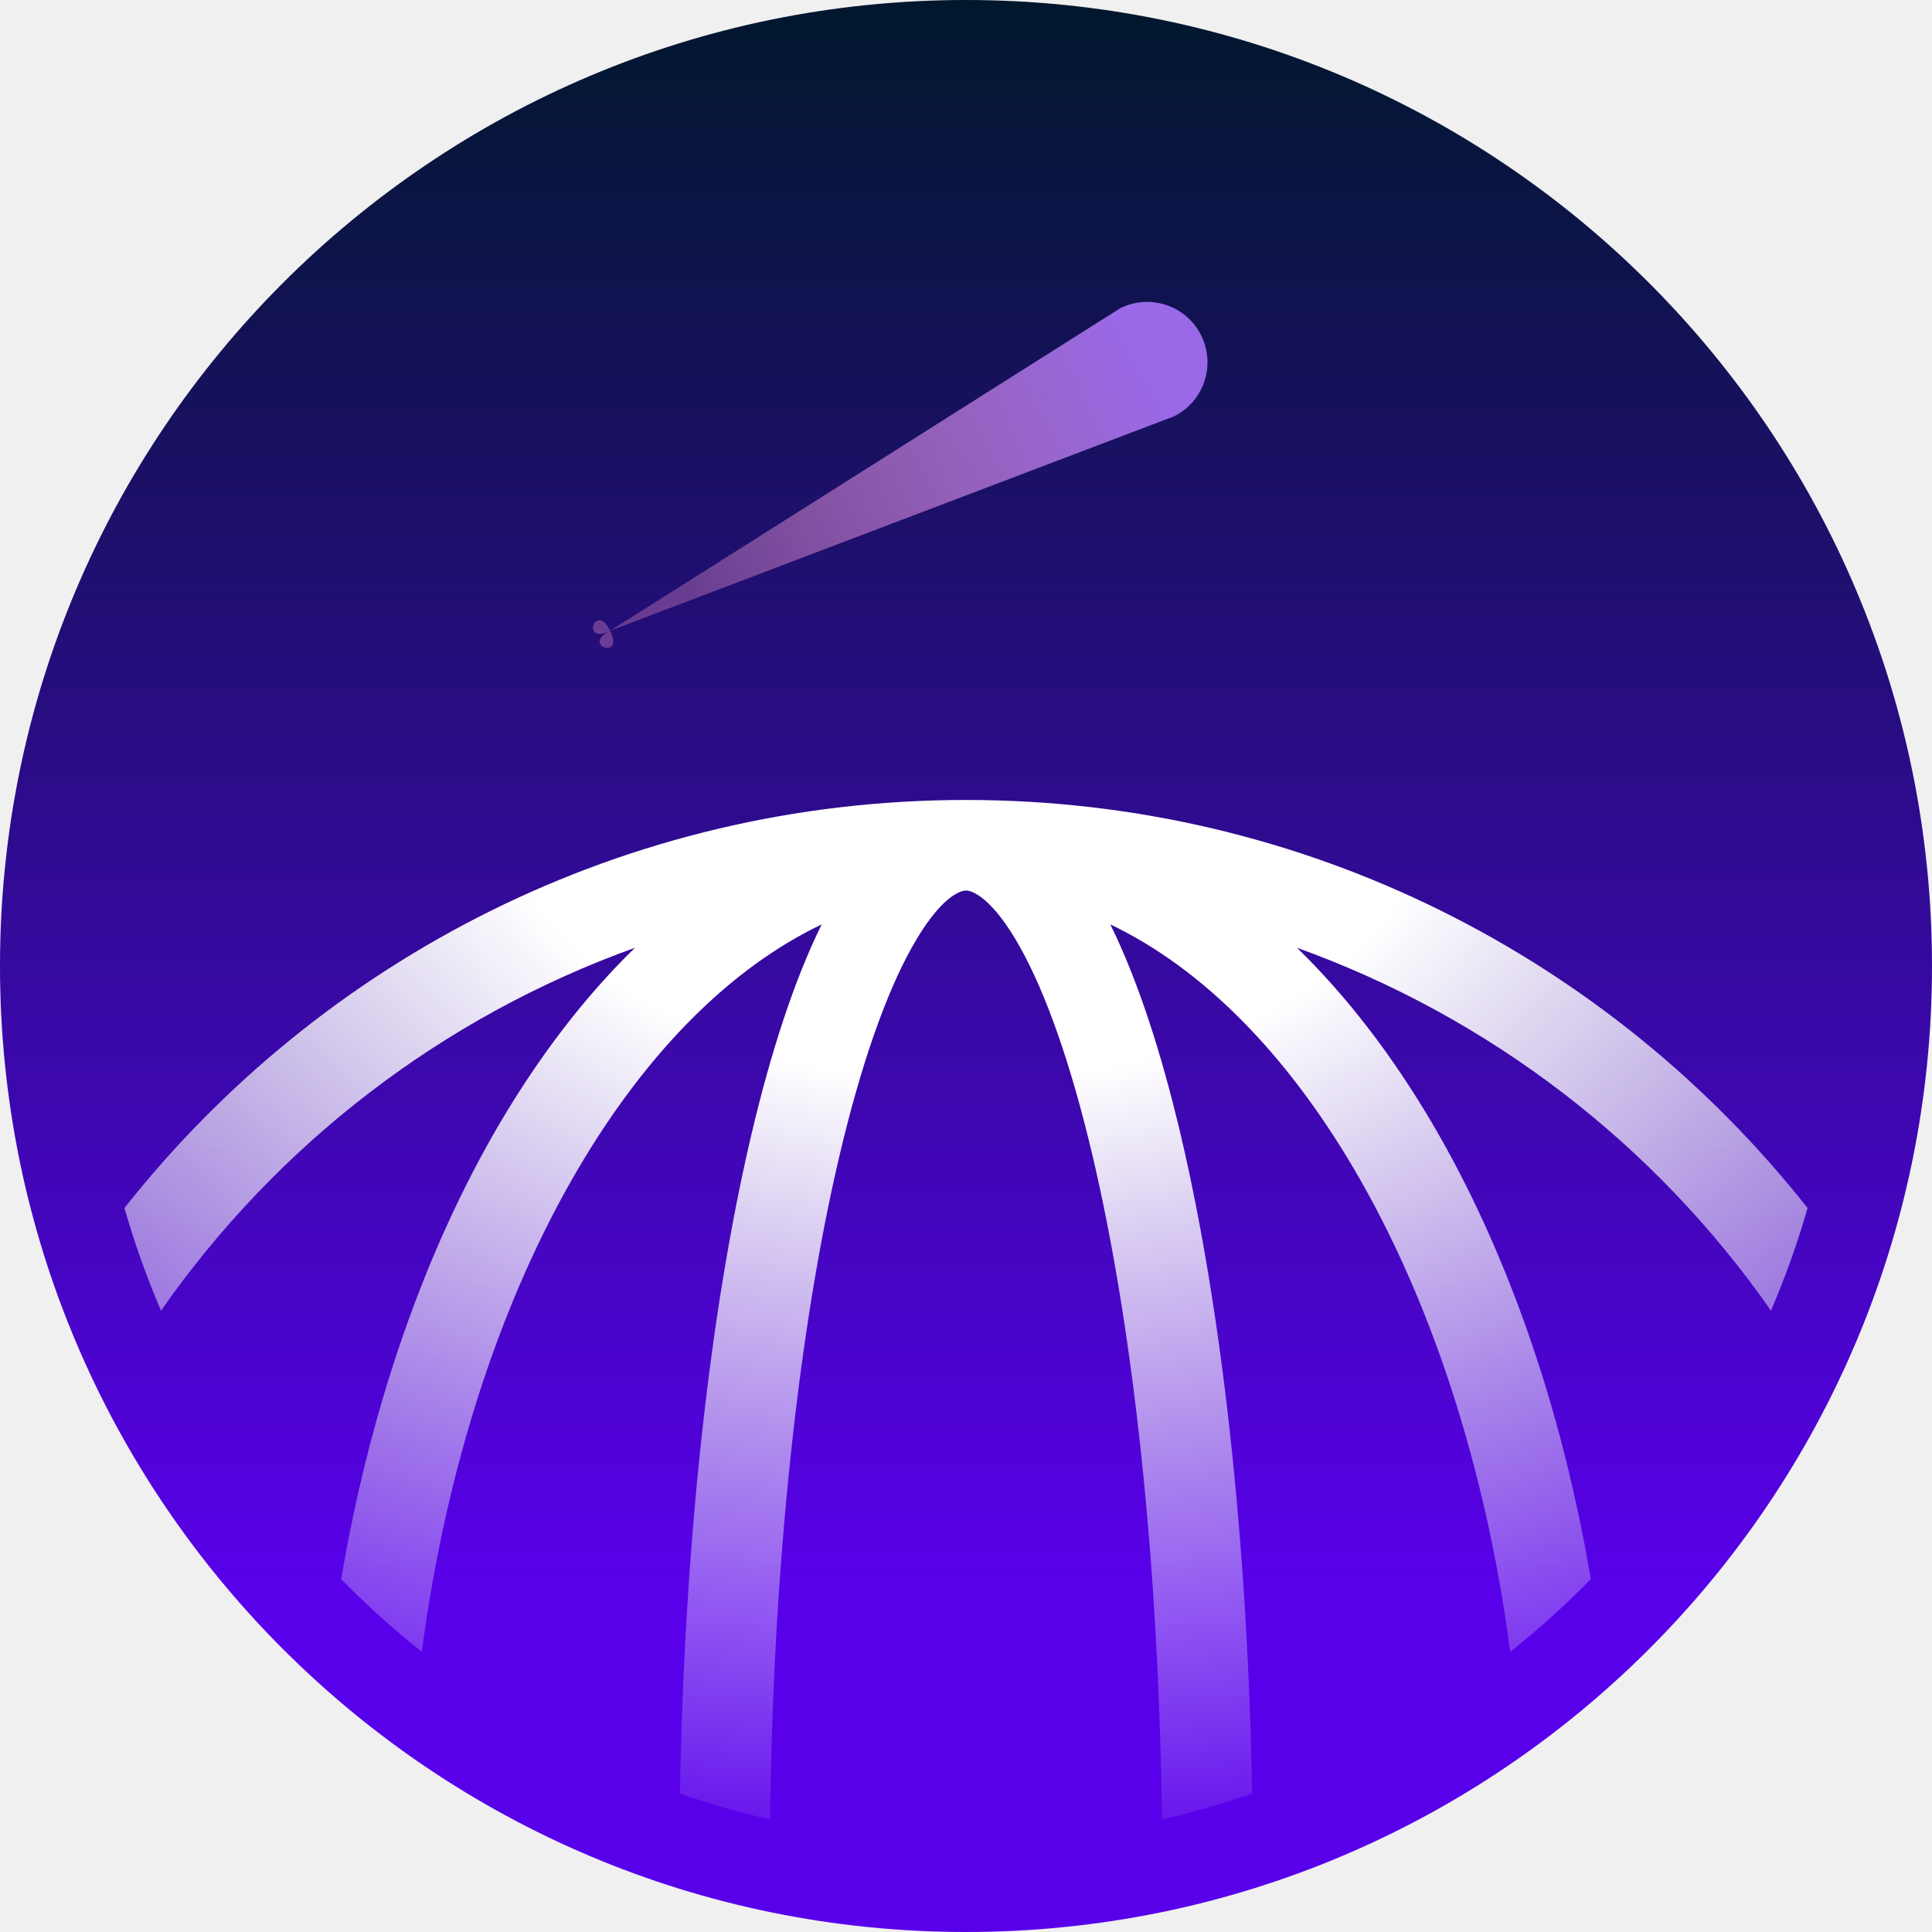
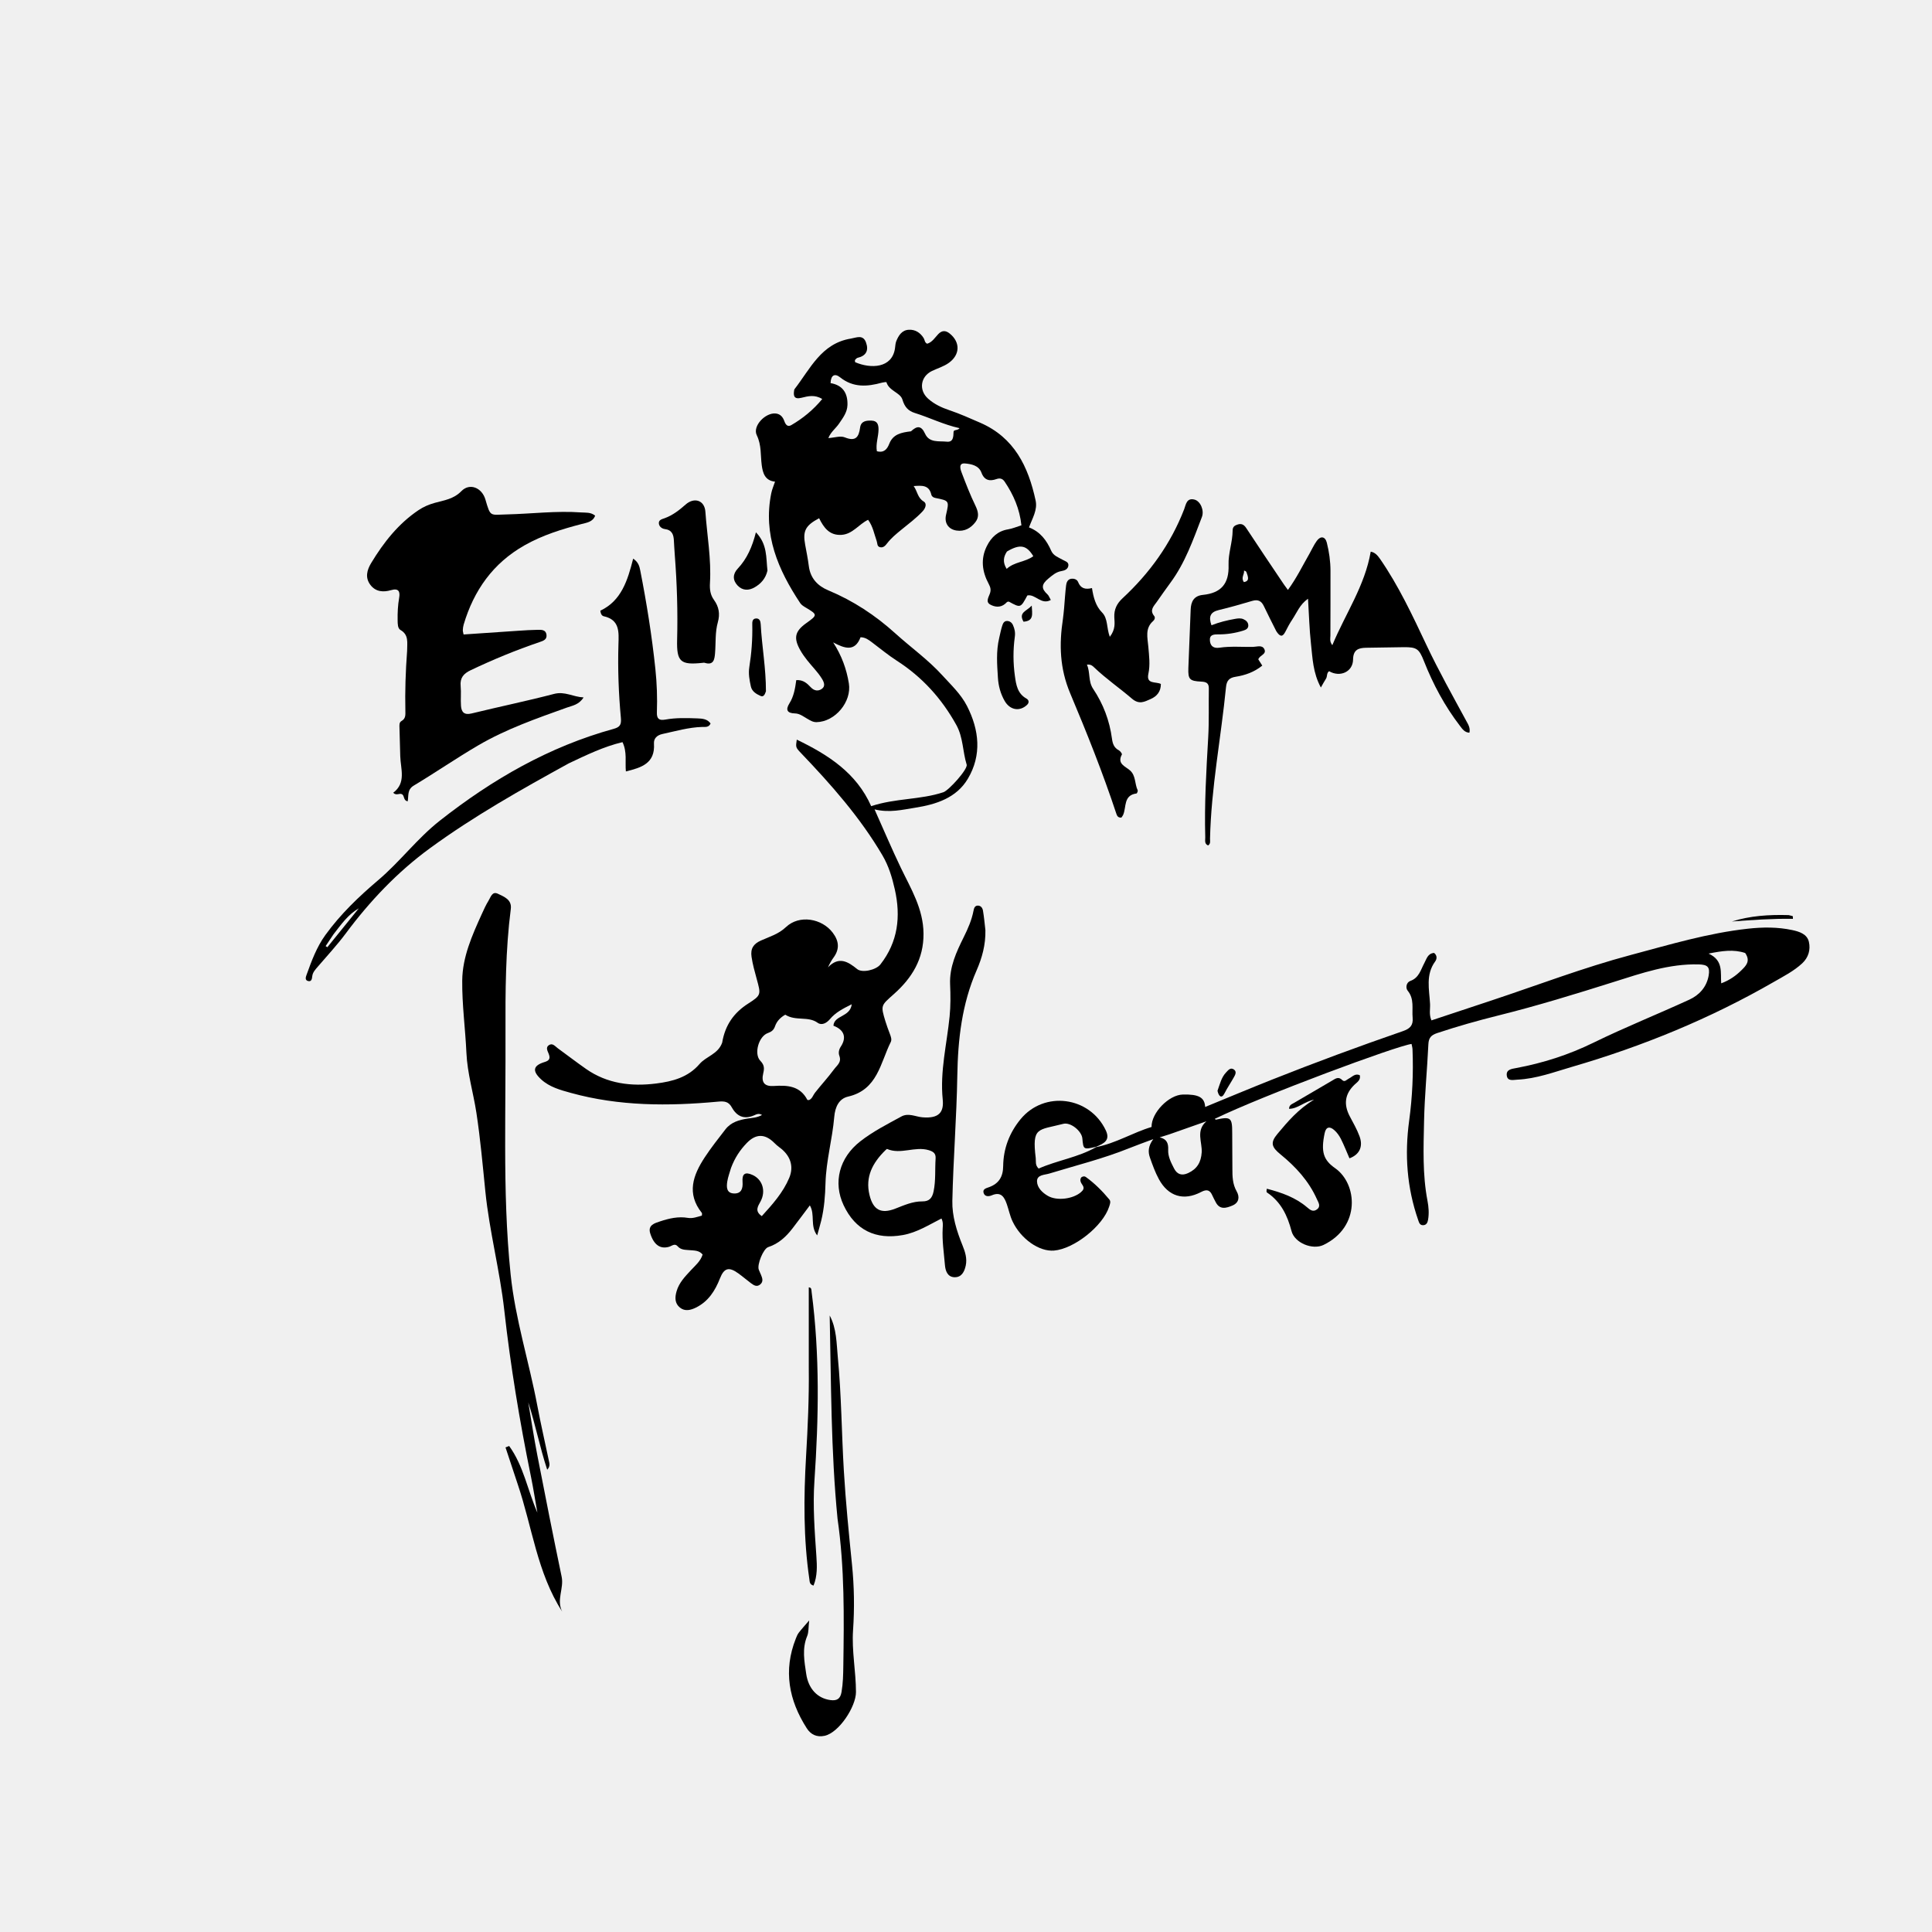
- <svg xmlns="http://www.w3.org/2000/svg" width="32" height="32" fill="none">
-   <g clip-path="url(#a)">
-     <rect width="32" height="32" rx="16" fill="url(#b)" />
-     <path fill-rule="evenodd" clip-rule="evenodd" d="M12.755 30.136c.051-4.308.484-8.167 1.147-10.985.355-1.509.766-2.677 1.196-3.45.466-.838.801-.951.902-.951.1 0 .436.113.902.95.43.774.841 1.942 1.196 3.451.663 2.818 1.096 6.677 1.147 10.985.508-.117 1.007-.26 1.494-.428-.074-4.224-.508-8.042-1.18-10.9-.327-1.389-.718-2.584-1.169-3.497 1.498.715 2.887 2.097 4.035 4.048 1.257 2.138 2.179 4.894 2.589 8 .47-.374.916-.775 1.335-1.203-.488-2.878-1.402-5.467-2.631-7.557-.652-1.107-1.402-2.09-2.236-2.901a16.296 16.296 0 0 1 7.851 6.01c.236-.55.439-1.117.606-1.699C26.688 15.892 21.653 13.25 16 13.25c-5.653 0-10.688 2.642-13.939 6.759.167.582.37 1.15.606 1.7a16.295 16.295 0 0 1 7.85-6.011c-.833.811-1.583 1.794-2.235 2.9-1.23 2.091-2.143 4.68-2.631 7.558.42.428.866.83 1.335 1.203.41-3.106 1.332-5.862 2.59-8 1.147-1.95 2.536-3.333 4.034-4.048-.451.913-.842 2.108-1.168 3.496-.673 2.86-1.107 6.677-1.18 10.901.486.168.984.311 1.493.428Zm-.002 1.534a15.857 15.857 0 0 1-1.502-.387c.017 4.623.465 8.825 1.19 11.91.327 1.388.718 2.583 1.169 3.496-1.498-.715-2.887-2.097-4.035-4.048C7.845 39.698 6.75 35.584 6.75 31c0-.643.022-1.276.063-1.899a16.074 16.074 0 0 1-1.41-1.113c-.1.98-.153 1.986-.153 3.012 0 4.804 1.144 9.19 3.032 12.401.652 1.107 1.402 2.09 2.236 2.901C4.24 44.052-.25 38.051-.25 31c0-2.814.715-5.46 1.974-7.768a15.914 15.914 0 0 1-.741-1.699A17.667 17.667 0 0 0-1.75 31c0 9.803 7.947 17.75 17.75 17.75S33.75 40.803 33.75 31c0-3.48-1.002-6.727-2.733-9.467-.214.583-.462 1.15-.74 1.699A16.178 16.178 0 0 1 32.25 31c0 7.05-4.49 13.053-10.768 15.302.834-.811 1.584-1.794 2.236-2.9C25.605 40.19 26.75 35.803 26.75 31c0-1.026-.052-2.032-.152-3.012-.45.396-.92.768-1.411 1.113.041.623.063 1.256.063 1.899 0 4.584-1.095 8.698-2.825 11.64-1.148 1.952-2.537 3.334-4.035 4.049.451-.913.842-2.108 1.168-3.496.726-3.085 1.174-7.287 1.192-11.91-.492.153-.993.282-1.503.387-.04 4.386-.476 8.319-1.149 11.179-.355 1.509-.766 2.677-1.196 3.45-.466.838-.801.951-.902.951-.1 0-.436-.113-.902-.95-.43-.774-.841-1.942-1.196-3.451-.673-2.86-1.108-6.793-1.149-11.179Z" fill="url(#c)" />
-     <path fill-rule="evenodd" clip-rule="evenodd" d="M19.894 5.553a1 1 0 0 1-.447 1.342l-9.341 3.552c-.494.247.246.494 0 0-.247-.494-.494.247 0 0l8.447-5.341a1 1 0 0 1 1.341.447Z" fill="url(#d)" />
-   </g>
-   <defs>
-     <linearGradient id="b" x1="16" y1="0" x2="16" y2="33" gradientUnits="userSpaceOnUse">
-       <stop stop-color="#00172C" />
-       <stop offset=".803" stop-color="#5900EB" />
-     </linearGradient>
-     <linearGradient id="d" x1="19" y1="6" x2="11.5" y2="10" gradientUnits="userSpaceOnUse">
-       <stop stop-color="#9969E8" />
-       <stop offset="1" stop-color="#FFA0D2" stop-opacity=".32" />
-     </linearGradient>
-     <radialGradient id="c" cx="0" cy="0" r="1" gradientUnits="userSpaceOnUse" gradientTransform="matrix(0 35.75 -57.5 0 16 13)">
-       <stop offset=".14" stop-color="#fff" />
-       <stop offset=".514" stop-color="#fff" stop-opacity="0" />
-     </radialGradient>
-     <clipPath id="a">
-       <rect width="32" height="32" rx="16" fill="#fff" />
-     </clipPath>
-   </defs>
+ <svg xmlns="http://www.w3.org/2000/svg" version="1.1" id="Layer_1" x="0px" y="0px" width="100%" viewBox="0 0 1024 1024" enable-background="new 0 0 1024 1024" xml:space="preserve">
+   <path fill="#000000" opacity="1" stroke="none" d=" M382.766,552.625   C384.323,543.353 388.909,536.788 396.619,531.875   C403.607,527.423 403.293,527.03 401.051,518.784   C400.005,514.938 398.918,511.113 398.334,507.127   C397.689,502.718 399.399,500.262 403.275,498.517   C407.853,496.455 412.533,495.19 416.607,491.348   C423.713,484.645 435.675,486.828 441.346,494.322   C444.713,498.772 445.114,503.014 441.771,507.566   C440.694,509.033 439.795,510.631 438.844,512.701   C444.627,506.7 449.468,509.69 454.332,513.648   C456.969,515.793 464.319,514.128 466.635,511.164   C475.98,499.21 477.502,485.767 474.276,471.414   C472.853,465.083 471.051,459.026 467.656,453.257   C455.805,433.114 440.496,415.825 424.465,399.061   C421.629,396.096 421.739,395.991 422.302,392.019   C439.054,400.084 453.964,409.711 461.745,427.285   C474.643,422.997 487.813,423.976 500.041,419.887   C502.819,418.958 513.104,407.67 512.351,405.248   C510.205,398.341 510.548,390.889 506.89,384.277   C499.145,370.28 488.823,358.865 475.35,350.203   C470.742,347.24 466.499,343.708 462.108,340.411   C460.378,339.112 458.677,337.794 456.11,337.754   C453.071,345.715 447.557,343.642 441.595,340.478   C446.139,347.522 448.684,354.618 449.914,362.212   C451.497,371.974 442.643,382.566 432.775,382.756   C430.802,382.794 429.293,381.761 427.712,380.854   C425.699,379.698 423.828,378.188 421.361,378.129   C417.251,378.031 416.217,376.268 418.426,372.765   C420.766,369.056 421.45,364.789 422.04,360.482   C425.799,360.236 427.839,362.278 429.731,364.273   C431.561,366.204 433.643,366.456 435.549,365.145   C437.661,363.693 436.716,361.501 435.656,359.776   C434.532,357.947 433.18,356.234 431.767,354.61   C429.028,351.463 426.268,348.332 424.203,344.691   C420.479,338.127 421.295,334.581 427.389,330.237   C433.359,325.98 433.34,325.771 427.206,322.113   C426.08,321.441 424.819,320.694 424.125,319.648   C412.411,301.986 404.336,283.327 408.787,261.414   C409.211,259.328 410.103,257.337 410.784,255.284   C405.386,254.769 404.274,250.576 403.738,246.557   C403.029,241.233 403.684,235.976 401.095,230.645   C398.745,225.804 405.707,218.59 411.157,219.163   C413.622,219.422 414.941,221.036 415.725,223.228   C416.347,224.969 417.389,226.491 419.381,225.331   C425.55,221.738 431.015,217.285 435.811,211.485   C431.814,209.03 428.252,209.968 424.765,210.836   C420.912,211.795 420.387,209.856 420.936,206.785   C420.966,206.622 420.981,206.43 421.075,206.308   C429.42,195.562 435.269,182.028 450.952,179.464   C453.927,178.977 457.429,177.131 459.012,181.545   C460.537,185.796 459.053,188.626 454.486,189.672   C453.939,189.798 453.523,190.495 453.124,190.858   C453.193,191.382 453.14,191.927 453.292,191.992   C461.592,195.543 472.767,195.191 474.352,184.706   C474.551,183.392 474.563,181.99 475.054,180.79   C476.29,177.77 478.035,174.968 481.697,174.779   C485.101,174.604 487.73,176.284 489.567,179.203   C490.168,180.159 490.034,181.553 491.425,182.186   C494.077,181.398 495.474,179.001 497.263,177.122   C499.282,175 501.252,175.064 503.404,176.814   C509.085,181.432 508.833,188.061 502.928,192.307   C500.166,194.292 496.941,195.193 493.949,196.632   C487.888,199.549 486.81,206.749 491.9,211.295   C495.168,214.214 499.105,216.06 503.251,217.445   C508.785,219.295 514.082,221.698 519.435,224.015   C537.638,231.892 545.023,247.312 548.9,265.278   C549.982,270.294 547.201,274.612 545.389,279.536   C551.398,281.861 554.778,286.438 557.177,291.946   C558.334,294.601 561.066,295.442 563.355,296.764   C564.604,297.486 566.46,297.847 566.264,299.739   C566.06,301.709 564.292,302.397 562.646,302.668   C559.742,303.147 557.88,304.839 555.642,306.675   C551.82,309.812 551.895,312.033 555.213,315.069   C555.896,315.695 556.212,316.721 556.951,318.001   C551.868,320.836 548.759,314.708 544.511,315.602   C540.951,322.267 540.951,322.267 534.805,318.916   C533.797,318.691 533.382,319.49 532.76,320.021   C530.246,322.169 527.265,321.778 524.833,320.424   C522.302,319.015 523.959,316.553 524.656,314.608   C525.324,312.74 525.027,311.324 524.05,309.512   C520.569,303.052 519.619,296.293 523.06,289.421   C525.425,284.699 528.892,281.443 534.358,280.552   C536.616,280.184 538.778,279.231 541.371,278.424   C540.457,269.732 537.18,262.238 532.483,255.283   C531.472,253.786 530.131,253.215 528.167,253.911   C524.604,255.173 521.729,254.674 520.19,250.517   C518.754,246.64 514.778,245.952 511.508,245.647   C507.984,245.317 508.962,248.557 509.662,250.405   C511.902,256.319 514.199,262.237 516.953,267.922   C518.484,271.079 519.161,273.925 516.974,276.753   C514.501,279.953 511.193,281.833 506.975,281.199   C502.629,280.546 500.432,277.148 501.418,272.887   C503.15,265.402 503.152,265.394 495.761,263.928   C494.679,263.714 493.855,263.162 493.606,262.113   C492.374,256.928 488.545,257.332 484.261,257.623   C486.303,260.466 486.322,263.883 489.579,265.806   C491.344,266.848 490.654,269.232 489.022,270.987   C485.593,274.675 481.568,277.639 477.704,280.8   C474.99,283.02 472.289,285.232 470.146,288.042   C469.213,289.265 468.126,290.439 466.416,290.02   C464.763,289.615 465.096,287.958 464.663,286.753   C463.331,283.045 462.708,279.033 460.107,275.503   C455.139,277.894 451.91,283.147 445.956,283.489   C439.53,283.858 436.575,279.549 434.148,274.672   C426.874,278.529 425.406,281.428 426.75,288.702   C427.446,292.465 428.207,296.225 428.687,300.018   C429.507,306.489 433.346,310.536 439.039,312.91   C452.234,318.413 463.892,326.083 474.53,335.7   C482.781,343.158 491.888,349.625 499.45,357.934   C504.172,363.121 509.357,367.96 512.551,374.229   C519.019,386.922 520.447,400.209 512.967,412.78   C506.943,422.904 496.235,426.344 485.137,428.092   C478.289,429.171 471.468,430.913 463.531,428.989   C468.426,439.923 472.683,449.987 477.404,459.829   C482.784,471.042 489.375,481.6 489.482,494.822   C489.592,508.402 483.297,518.398 473.792,526.867   C466.928,532.983 466.682,532.737 469.294,541.326   C469.971,543.552 470.796,545.735 471.617,547.914   C472.157,549.349 472.789,550.956 472.125,552.286   C466.563,563.431 465.121,577.633 449.488,581.223   C444.685,582.326 442.614,586.706 442.169,591.981   C441.175,603.738 437.856,615.199 437.535,627.079   C437.355,633.728 436.857,640.383 435.284,646.889   C434.707,649.277 433.992,651.631 433.122,654.793   C429.205,649.696 432.145,643.805 429.233,638.877   C425.984,643.196 423.052,647.175 420.032,651.086   C416.621,655.504 412.668,659.207 407.17,660.988   C404.576,661.828 401.172,670.269 402.166,672.942   C402.514,673.877 402.975,674.769 403.35,675.695   C404.055,677.438 404.722,679.237 402.973,680.746   C401.157,682.314 399.524,681.233 398.03,680.118   C395.761,678.426 393.618,676.56 391.322,674.908   C386.334,671.318 383.784,672 381.587,677.596   C379.017,684.142 375.42,689.796 368.887,693.032   C366.088,694.417 363.059,695.202 360.398,693.062   C357.574,690.79 357.659,687.646 358.612,684.364   C359.925,679.842 363.071,676.631 366.117,673.329   C368.461,670.789 371.239,668.579 372.41,664.951   C370.609,662.659 367.969,662.834 365.592,662.611   C363.263,662.392 360.943,662.584 359.174,660.559   C357.645,658.807 356.133,660.374 354.639,660.814   C350.027,662.17 346.571,659.908 344.627,653.695   C343.25,649.293 347.052,648.285 349.901,647.344   C354.631,645.781 359.503,644.632 364.604,645.501   C367.139,645.934 369.504,644.971 372.002,644.31   C372.002,643.759 372.201,643.133 371.974,642.848   C363.77,632.586 367.339,622.857 373.506,613.447   C376.878,608.303 380.725,603.461 384.49,598.586   C387.445,594.76 391.793,593.535 396.324,592.854   C398.756,592.488 401.249,592.42 403.888,590.966   C402.134,589.854 400.764,590.692 399.596,591.19   C394.299,593.448 390.482,591.643 387.872,586.924   C386.124,583.762 383.908,583.579 380.452,583.9   C354.293,586.329 328.201,586.337 302.616,579.272   C297.071,577.74 291.294,576.199 286.859,572.133   C281.955,567.637 282.504,564.761 288.66,562.894   C291.295,562.096 291.739,560.926 290.82,558.538   C290.259,557.081 289.079,555.206 290.883,553.974   C292.874,552.614 294.217,554.565 295.635,555.598   C300.614,559.228 305.509,562.977 310.553,566.514   C321.833,574.424 334.591,575.945 347.797,574.279   C356.381,573.197 364.654,571.078 370.791,563.926   C374.279,559.862 380.609,558.732 382.766,552.625  M416.21,537.806   C413.677,539.251 411.712,541.202 410.753,544.02   C410.119,545.886 408.94,546.856 406.978,547.542   C402.115,549.242 399.458,558.6 402.994,562.253   C405.121,564.451 405.173,566.199 404.533,568.867   C403.381,573.67 405.179,575.915 410.06,575.596   C417.317,575.123 424.019,575.461 427.914,582.952   C427.992,583.102 428.529,583.013 428.871,583.037   C430.524,582.277 430.921,580.498 431.927,579.214   C435.182,575.06 438.779,571.203 441.929,566.929   C443.734,564.479 446.163,563.109 444.857,559.529   C444.307,558.023 444.62,556.268 445.626,554.751   C448.881,549.837 447.416,545.788 441.735,543.651   C442.107,538.009 450.63,539.17 451.44,532.273   C446.509,534.718 442.744,536.737 439.928,540.117   C438.118,542.289 435.513,543.646 433.364,542.09   C428.321,538.44 421.693,541.35 416.21,537.806  M482.839,228.61   C485.886,225.772 488.231,225.281 490.315,229.888   C492.553,234.833 497.715,233.663 501.802,234.098   C505.262,234.465 505.315,231.524 505.408,228.897   C505.454,227.562 507.601,228.326 508.569,226.939   C500.012,225.038 492.691,221.316 484.906,218.896   C481.452,217.822 479.494,215.809 478.294,211.775   C477.192,208.071 471.158,207.195 469.834,202.568   C469.795,202.43 468.265,202.594 467.483,202.81   C459.683,204.972 452.206,205.543 445.269,199.991   C442.52,197.791 440.36,198.702 440.216,203.056   C446.73,204.162 449.382,208.427 449.171,214.706   C449.041,218.578 446.745,221.519 444.689,224.551   C442.971,227.084 440.293,228.952 439.04,232.202   C442.251,231.991 445.424,230.864 447.756,231.811   C453.538,234.159 455.19,231.676 455.877,226.602   C456.353,223.085 459.261,222.836 461.993,222.941   C464.999,223.057 465.685,225.035 465.635,227.773   C465.565,231.534 464.092,235.209 464.757,239.159   C468.542,240.188 470.234,238.019 471.313,235.252   C473.315,230.117 477.628,229.235 482.839,228.61  M387.459,619.024   C386.776,621.423 385.859,623.784 385.47,626.23   C385.01,629.123 385.007,632.423 389.022,632.566   C392.991,632.707 393.817,629.863 393.565,626.395   C393.25,622.079 394.945,620.98 398.878,622.758   C404.131,625.133 406.027,631.25 403.156,636.691   C401.795,639.27 399.782,641.833 403.767,644.57   C409.492,638.294 415.05,632.046 418.293,624.335   C421.011,617.87 418.684,612.078 412.934,607.977   C411.992,607.305 411.139,606.492 410.313,605.675   C405.388,600.797 400.576,600.879 395.82,605.809   C392.3,609.458 389.52,613.548 387.459,619.024  M533.7,292.319   C531.865,295.118 531.322,297.956 533.556,301.527   C537.64,297.716 543.427,297.971 547.674,294.795   C544.108,288.894 540.625,288.205 533.7,292.319  z" />
+   <path fill="#000000" opacity="1" stroke="none" d=" M580.994,607.98   C591.406,605.995 600.419,600.277 610.35,597.325   C610.202,589.8 619.496,580.323 626.877,580.131   C635.298,579.911 638.471,581.613 638.762,586.718   C650.508,581.904 662.148,577.011 673.881,572.35   C696.918,563.198 720.167,554.605 743.594,546.509   C747.329,545.218 749.09,543.476 748.726,539.406   C748.293,534.552 749.728,529.514 746.102,525.089   C744.885,523.603 745.347,520.698 747.506,519.922   C752.141,518.257 752.998,514.022 754.927,510.441   C756.133,508.202 756.751,505.302 760.097,505.073   C761.867,506.459 761.58,508.348 760.668,509.593   C755.525,516.619 757.544,524.446 757.958,532.063   C758.108,534.823 757.312,537.685 758.7,540.824   C769.293,537.311 779.823,533.82 790.353,530.326   C814.959,522.161 839.26,512.85 864.266,506.185   C884.763,500.722 905.261,494.543 926.516,492.222   C934.314,491.37 942.172,491.295 949.902,492.95   C953.689,493.761 957.819,495.046 958.76,499.244   C959.684,503.365 958.557,507.489 955.173,510.618   C950.723,514.732 945.349,517.451 940.185,520.428   C906.431,539.885 870.649,554.546 833.27,565.428   C823.693,568.216 814.314,571.777 804.211,572.238   C802.025,572.338 798.918,573.262 798.606,569.886   C798.326,566.865 801.155,566.544 803.52,566.104   C817.789,563.45 831.403,559.09 844.541,552.66   C861.222,544.497 878.513,537.589 895.399,529.83   C900.684,527.402 904.547,523.151 905.617,517.095   C906.431,512.484 905.021,511.266 900.321,511.149   C884.687,510.759 870.257,515.736 855.63,520.357   C835.326,526.772 814.938,533.051 794.288,538.188   C783.285,540.926 772.465,543.981 761.733,547.554   C758.549,548.615 757.231,550.039 757.07,553.459   C756.429,567.087 755.063,580.692 754.778,594.323   C754.484,608.379 753.916,622.506 756.6,636.469   C757.228,639.737 757.477,643.089 756.921,646.417   C756.663,647.963 756.055,649.413 754.147,649.377   C752.494,649.346 752.131,647.995 751.675,646.684   C745.698,629.518 744.425,612.037 746.881,594.006   C748.583,581.502 749.176,568.827 748.659,556.16   C748.62,555.202 748.327,554.254 748.154,553.315   C740.349,554.292 669.76,580.452 643.844,593.007   C644.078,593.165 644.33,593.472 644.507,593.434   C652.332,591.725 653.105,592.368 653.093,600.342   C653.084,606.672 653.198,613.002 653.189,619.332   C653.184,623.508 653.263,627.578 655.444,631.411   C657.16,634.427 656.704,637.474 653.257,638.936   C650.021,640.309 646.429,641.451 644.263,636.991   C643.754,635.942 643.138,634.942 642.687,633.87   C641.406,630.822 639.831,630.081 636.547,631.808   C627.37,636.633 619.208,634.109 614.249,625.016   C612.271,621.39 610.86,617.424 609.479,613.511   C608.428,610.536 608.516,607.456 611.266,603.756   C606.174,605.67 602.283,607.045 598.459,608.586   C584.689,614.137 570.292,617.686 556.137,622.011   C553.645,622.773 549.537,622.592 549.638,626.194   C549.731,629.499 552.47,632.167 555.435,633.868   C560.227,636.618 568.717,635.5 572.898,631.899   C574.21,630.769 574.866,629.723 573.742,628.092   C572.89,626.856 572.112,625.532 573.074,624.054   C573.896,623.399 574.843,623.346 575.493,623.815   C580.208,627.211 584.289,631.303 587.98,635.763   C588.892,636.865 588.277,638.3 587.859,639.596   C584.571,649.806 569.316,661.954 558.639,662.83   C550.809,663.473 541.057,656.707 536.62,647.247   C535.291,644.413 534.681,641.248 533.643,638.27   C532.336,634.521 530.621,631.429 525.706,633.529   C524.119,634.206 522.073,634.354 521.379,632.426   C520.571,630.181 522.814,629.742 524.283,629.201   C529.495,627.276 531.643,623.63 531.703,618.076   C531.805,608.789 535.002,600.424 540.882,593.248   C553.464,577.896 577.597,581.122 586.092,599.112   C588.527,604.268 585.374,605.995 580.917,607.843   C574.217,609.345 574.217,609.345 573.666,603.354   C573.315,599.528 567.475,594.632 563.543,595.658   C550.148,599.153 546.908,597.058 548.96,613.823   C549.17,615.544 548.53,617.524 550.507,619.368   C560.326,614.998 571.375,613.503 580.994,607.98  M619.692,601.249   C618.006,601.776 616.32,602.304 614.635,602.832   C618.41,603.648 619.324,605.961 619.161,609.434   C618.992,613.006 620.69,616.204 622.275,619.307   C623.911,622.508 626.429,623.288 629.766,621.745   C634.485,619.564 636.589,616.003 636.923,610.784   C637.268,605.396 633.675,599.245 639.428,594.308   C633.087,596.534 626.746,598.759 619.692,601.249  M924.978,505.109   C918.87,503.073 912.879,503.956 905.584,505.421   C913.598,509.077 911.808,515.523 912.274,521.19   C916.647,519.573 920.06,517.169 922.995,514.256   C925.27,511.998 928.025,509.485 924.978,505.109  z" />
+   <path fill="#000000" opacity="1" stroke="none" d=" M215.783,344.986   C215.775,340.609 216.783,336.509 212.26,333.897   C210.754,333.028 210.789,330.66 210.754,328.795   C210.678,324.791 210.871,320.821 211.562,316.854   C212.127,313.609 211.356,311.598 207.262,312.79   C203.216,313.967 199.176,313.735 196.352,310.056   C193.364,306.162 194.509,302.084 196.761,298.364   C203.36,287.464 211.121,277.569 221.867,270.36   C224.52,268.581 227.337,267.392 230.453,266.525   C235.388,265.153 240.393,264.566 244.565,260.297   C248.978,255.783 255.449,258.492 257.281,264.773   C260.026,274.183 259.621,272.865 268.65,272.65   C281.778,272.337 294.869,270.649 308.033,271.602   C310.481,271.78 313.063,271.383 315.441,273.307   C314.2,276.648 311.064,277.014 308.319,277.726   C297.818,280.451 287.527,283.639 278.003,289.037   C261.288,298.509 251.129,312.933 245.746,331.056   C245.465,332.002 245.352,333.016 245.305,334.005   C245.276,334.629 245.517,335.265 245.71,336.284   C255.396,335.624 264.957,334.958 274.52,334.329   C278.007,334.1 281.5,333.862 284.992,333.815   C286.947,333.789 289.301,333.691 289.651,336.423   C289.983,339.021 287.925,339.659 285.957,340.329   C273.499,344.567 261.36,349.57 249.471,355.226   C245.688,357.026 243.738,359.287 244.155,363.637   C244.487,367.102 244.082,370.633 244.329,374.112   C244.569,377.496 246.088,379.094 249.985,378.141   C264.531,374.585 279.211,371.56 293.696,367.781   C299.355,366.304 303.673,369.355 309.299,369.653   C306.859,373.562 303.374,373.986 300.401,375.052   C284.406,380.787 268.324,386.39 253.598,394.986   C241.96,401.78 230.841,409.458 219.281,416.392   C215.736,418.518 216.646,421.729 216.088,424.712   C213.674,424.307 214.507,421.796 213.093,420.98   C211.74,420.175 210.169,421.928 208.396,420.189   C215.432,414.907 212.322,407.583 212.14,400.746   C212.007,395.751 211.831,390.757 211.735,385.761   C211.71,384.463 211.476,382.897 212.834,382.135   C215.038,380.897 214.899,378.862 214.856,376.895   C214.625,366.398 214.963,355.92 215.783,344.986  z" />
+   <path fill="#000000" opacity="1" stroke="none" d=" M676.439,334.5   C674.103,329.853 671.912,325.549 669.839,321.188   C668.554,318.486 666.7,317.612 663.774,318.471   C657.869,320.204 651.953,321.93 645.967,323.342   C641.402,324.42 640.511,326.945 642.102,331.403   C646.247,329.761 650.412,328.76 654.636,328.012   C656.128,327.748 657.629,327.552 659.058,328.185   C660.507,328.827 661.629,329.884 661.627,331.561   C661.625,333.148 660.367,333.791 659.039,334.208   C654.717,335.567 650.282,336.257 645.757,336.236   C643.216,336.224 640.881,336.322 641.304,339.837   C641.664,342.83 643.689,343.689 646.315,343.297   C652.291,342.403 658.293,342.983 664.28,342.851   C666.302,342.807 669.039,341.677 670.164,344.146   C671.387,346.829 667.665,347.228 666.923,349.467   C667.509,350.391 668.185,351.457 669.027,352.784   C664.772,356.229 659.976,357.899 654.877,358.705   C651.607,359.222 650.156,360.68 649.815,364.154   C647.181,390.953 641.942,417.478 641.34,444.497   C641.313,445.719 641.78,447.177 640.3,448.106   C638.225,447.213 638.855,445.307 638.813,443.805   C638.315,426.143 639.355,408.53 640.375,390.906   C640.874,382.27 640.562,373.589 640.708,364.93   C640.757,362.005 639.273,361.396 636.665,361.267   C630.49,360.962 629.66,360.057 629.857,354.108   C630.198,343.794 630.738,333.487 631.079,323.173   C631.224,318.779 632.839,315.787 637.558,315.306   C647.195,314.325 651.529,309.434 651.163,299.366   C650.945,293.348 653.292,287.294 653.33,281.126   C653.343,279.14 654.484,278.492 655.941,278.019   C657.922,277.375 659.279,277.977 660.511,279.855   C667.082,289.876 673.806,299.796 680.485,309.746   C681.023,310.548 681.62,311.31 682.621,312.681   C687.227,306.406 690.374,299.837 693.986,293.564   C695.314,291.257 696.385,288.768 697.953,286.642   C699.985,283.887 702.403,284.331 703.24,287.631   C704.468,292.474 705.16,297.447 705.184,302.452   C705.238,313.946 705.137,325.441 705.141,336.936   C705.142,338.352 704.577,339.868 706.155,341.969   C713.097,325.282 723.381,310.581 726.507,292.403   C728.583,292.712 730.032,294.181 731.416,296.181   C741.32,310.496 748.633,326.202 756.035,341.85   C762.518,355.555 769.929,368.761 777.142,382.077   C778.149,383.936 779.387,385.761 778.818,388.349   C776.267,388.231 775.06,386.364 773.814,384.744   C765.74,374.245 759.561,362.672 754.71,350.385   C752.161,343.928 750.921,342.943 744.032,343.018   C737.369,343.091 730.706,343.205 724.044,343.325   C719.945,343.399 717.223,344.407 717.152,349.587   C717.062,356.081 710.267,359.15 704.466,355.752   C703.014,356.692 703.603,358.51 702.791,359.74   C701.991,360.951 701.322,362.249 700.088,364.39   C695.861,356.612 695.685,348.799 694.846,341.246   C693.992,333.554 693.803,325.788 693.278,317.339   C688.867,320.426 687.357,324.768 684.928,328.37   C683.536,330.434 682.367,332.662 681.238,334.887   C679.595,338.129 678.134,337.11 676.439,334.5  M660.903,304.003   C660.68,303.429 660.727,302.665 659.354,302.452   C659.636,304.452 657.583,306.176 659.285,308.524   C661.923,308.085 661.818,306.491 660.903,304.003  z" />
+   <path fill="#000000" opacity="1" stroke="none" d=" M274.373,786.592   C272.138,779.863 270.035,773.513 267.933,767.162   C268.577,766.911 269.221,766.659 269.866,766.407   C277.514,776.945 279.671,789.952 284.822,801.751   C283.693,795.37 282.707,788.959 281.41,782.612   C275.449,753.434 270.581,724.048 267.282,694.482   C264.916,673.269 259.386,652.64 257.242,631.436   C255.837,617.539 254.605,603.603 252.502,589.805   C250.885,579.205 247.705,568.877 247.213,558.041   C246.633,545.245 244.857,532.462 244.99,519.689   C245.12,507.22 250.235,495.737 255.35,484.484   C256.452,482.06 257.547,479.606 258.947,477.354   C260.071,475.546 260.85,472.252 263.875,473.699   C267.166,475.274 271.37,476.799 270.734,481.747   C267.924,503.585 267.844,525.544 267.921,547.49   C267.992,567.59 267.727,587.688 267.749,607.78   C267.774,630.38 268.315,653.02 270.653,675.547   C273.099,699.126 280.399,721.728 284.768,744.924   C286.614,754.728 288.873,764.455 290.914,774.224   C291.207,775.627 291.764,777.109 290.027,778.982   C286.073,766.982 283.794,754.975 279.993,743.304   C281.573,752.598 282.974,761.927 284.771,771.179   C288.953,792.721 293.214,814.249 297.691,835.731   C298.976,841.895 294.788,847.97 297.978,854.197   C284.667,833.558 282.112,809.384 274.373,786.592  z" />
+   <path fill="#000000" opacity="1" stroke="none" d=" M564.013,322.145   C564.371,317.879 564.593,314.053 565.057,310.256   C565.235,308.799 565.827,307.17 567.527,306.808   C569.083,306.477 570.846,307.037 571.41,308.469   C572.775,311.934 575.282,312.569 578.77,311.684   C579.536,316.616 580.727,321.189 584.088,324.592   C587.321,327.867 586.396,332.701 588.217,337.535   C591.353,333.492 590.749,330.188 590.611,327.18   C590.418,322.953 591.991,319.863 594.988,317.081   C609.352,303.75 620.554,288.23 627.656,269.84   C628.562,267.494 628.884,263.703 633.113,264.8   C636.246,265.613 638.383,270.498 637.027,274.032   C632.404,286.083 628.153,298.322 620.351,308.862   C617.876,312.206 615.512,315.633 613.113,319.034   C611.522,321.288 609.17,323.364 611.73,326.47   C612.449,327.342 611.93,328.515 611.171,329.178   C606.749,333.043 608.24,338.06 608.63,342.736   C609.032,347.553 609.692,352.318 608.657,357.132   C607.442,362.785 612.512,361.152 615.285,362.511   C615.294,366.473 613.256,369.034 609.862,370.514   C606.626,371.924 603.81,373.604 599.969,370.317   C593.406,364.699 586.241,359.77 579.959,353.774   C579.14,352.993 578.331,352.058 576.089,352.258   C577.952,356.458 576.679,361.058 579.391,365.11   C584.743,373.107 588.092,381.928 589.366,391.499   C589.706,394.051 590.401,396.315 592.968,397.643   C593.743,398.044 594.824,399.515 594.626,399.886   C591.949,404.889 596.385,406.091 598.932,408.341   C602.071,411.112 601.359,415.433 602.986,418.831   C603.181,419.24 602.666,420.516 602.37,420.555   C595.332,421.481 597.104,427.818 595.282,431.93   C595.035,432.489 594.605,432.967 594.35,433.348   C592.579,433.442 592.074,432.464 591.681,431.279   C584.524,409.64 576.059,388.449 567.235,367.498   C561.652,354.243 561.327,341.528 563.374,328.057   C563.649,326.248 563.778,324.417 564.013,322.145  z" />
+   <path fill="#000000" opacity="1" stroke="none" d=" M301.521,404.566   C276.093,418.536 251.155,432.584 227.964,449.519   C210.59,462.207 196.036,477.591 183.226,494.793   C178.663,500.922 173.417,506.546 168.437,512.362   C167.127,513.892 165.728,515.347 165.496,517.454   C165.339,518.875 165.096,520.437 163.286,519.967   C161.478,519.497 162.057,517.855 162.504,516.618   C165.161,509.26 167.841,501.939 172.512,495.5   C180.483,484.51 190.117,475.266 200.467,466.495   C211.997,456.724 221.116,444.408 233.124,434.965   C260.904,413.121 290.959,395.756 325.225,386.319   C328.625,385.383 329.41,384.067 329.073,380.425   C327.876,367.495 327.397,354.507 327.791,341.506   C327.985,335.107 328.566,328.506 320.002,326.628   C319.08,326.425 318.372,325.497 318.2,323.663   C329.266,318.499 332.669,307.701 335.59,296.083   C338.409,297.969 338.928,300.22 339.353,302.382   C342.75,319.686 345.529,337.08 347.37,354.63   C348.172,362.274 348.436,369.904 348.164,377.56   C348.044,380.94 349.293,382.005 352.64,381.394   C358.237,380.373 363.924,380.556 369.585,380.76   C372.213,380.855 374.897,381.027 376.619,383.462   C375.659,385.679 373.782,385.245 372.22,385.289   C364.998,385.492 358.12,387.523 351.134,389.026   C348.21,389.656 346.437,391.406 346.616,394.119   C347.312,404.655 339.913,406.871 331.729,408.873   C331.233,403.85 332.487,398.628 329.935,393.354   C320.029,395.703 310.96,400.111 301.521,404.566  M176.753,495.212   C175.365,497.291 173.977,499.37 172.588,501.45   C172.893,501.647 173.197,501.845 173.502,502.042   C179.063,495.171 184.623,488.301 190.184,481.43   C184.545,484.676 180.972,489.763 176.753,495.212  z" />
+   <path fill="#000000" opacity="1" stroke="none" d=" M522.282,493.002   C522.448,500.784 520.487,507.757 517.639,514.27   C509.809,532.174 507.711,550.905 507.391,570.216   C507.026,592.323 505.243,614.404 504.762,636.512   C504.587,644.578 507.088,652.52 510.16,660.097   C511.549,663.522 512.67,666.999 511.865,670.772   C511.152,674.115 509.599,677.103 505.823,676.952   C502.144,676.804 501.076,673.478 500.828,670.449   C500.298,663.992 499.275,657.555 499.639,651.037   C499.729,649.415 499.934,647.742 498.995,645.833   C492.295,649.221 486.071,653.237 478.605,654.589   C464.1,657.216 453.338,651.983 447.126,638.777   C441.459,626.729 444.821,613.634 455.951,604.948   C462.672,599.703 470.264,595.848 477.711,591.779   C481.489,589.714 485.217,591.884 488.912,592.197   C497.759,592.946 500.339,589.42 499.662,582.754   C498.146,567.815 501.863,553.375 503.317,538.715   C503.872,533.107 503.827,527.401 503.579,521.761   C503.172,512.518 506.891,504.58 510.823,496.656   C513.048,492.172 515.053,487.617 515.992,482.655   C516.244,481.326 516.696,479.911 518.419,479.993   C519.985,480.067 520.778,481.339 520.998,482.665   C521.543,485.935 521.869,489.242 522.282,493.002  M469.224,609.708   C462.58,616.247 458.484,623.7 460.861,633.406   C462.796,641.307 466.955,643.541 474.506,640.616   C479.168,638.811 483.742,636.71 488.867,636.763   C492.564,636.801 494.098,634.955 494.824,631.458   C496.025,625.671 495.501,619.839 495.89,614.039   C496.069,611.366 494.736,610.363 492.269,609.618   C484.911,607.397 477.409,612.11 470.13,608.961   C470.051,608.926 469.865,609.137 469.224,609.708  z" />
+   <path fill="#000000" opacity="1" stroke="none" d=" M671.457,630.047   C679.259,632.081 686.624,634.66 692.716,639.849   C694.337,641.229 695.894,642.557 697.975,641.033   C700.25,639.367 698.757,637.322 698.012,635.642   C693.721,625.97 686.744,618.394 678.662,611.814   C674.023,608.037 673.139,605.692 677.009,601.07   C682.498,594.514 688.038,587.877 696.465,582.866   C691.183,583.912 687.892,587.666 683.232,587.701   C683.263,585.653 684.695,585.251 685.79,584.605   C692.535,580.631 699.294,576.681 706.061,572.743   C707.761,571.754 709.377,570.391 711.39,572.44   C712.699,573.772 713.763,572.226 714.884,571.679   C716.712,570.789 718.207,568.741 720.726,569.884   C721.322,572.423 719.324,573.573 717.995,574.834   C712.766,579.791 712.087,585.316 715.357,591.577   C717.203,595.114 719.248,598.6 720.603,602.327   C722.585,607.774 720.505,611.998 715.244,613.932   C713.745,610.492 712.374,606.96 710.673,603.594   C709.792,601.852 708.55,600.143 707.076,598.883   C704.785,596.924 702.814,597.163 702.097,600.58   C700.018,610.483 701.431,614.82 707.627,619.151   C719.475,627.433 721.3,650.26 701.504,659.835   C695.693,662.646 686.197,658.812 684.549,652.541   C682.347,644.158 678.891,636.964 671.512,632.029   C671.158,631.793 671.278,630.847 671.457,630.047  z" />
+   <path fill="#000000" opacity="1" stroke="none" d=" M443.914,804.964   C440.377,768.832 440.535,733.034 439.756,697.235   C443.473,704.238 443.34,711.86 444.051,719.276   C445.975,739.324 446.064,759.481 447.257,779.571   C448.243,796.165 449.908,812.724 451.578,829.268   C452.748,840.864 452.936,852.397 452.136,864.039   C451.385,874.958 453.658,885.826 453.681,896.804   C453.698,904.569 444.68,918.388 437.041,920.015   C432.913,920.894 429.745,919.37 427.594,916.009   C418.075,901.133 415.101,885.399 421.785,868.52   C422.212,867.441 422.65,866.312 423.341,865.404   C424.733,863.574 426.303,861.881 428.881,858.868   C428.444,862.604 428.671,865.103 427.817,867.15   C425.027,873.836 426.326,880.503 427.307,887.201   C428.46,895.072 433.275,900.164 440.138,901.077   C443.529,901.528 445.387,900.507 446.026,896.844   C446.831,892.223 446.91,887.626 446.977,882.97   C447.351,857.064 447.699,831.166 443.914,804.964  z" />
+   <path fill="#000000" opacity="1" stroke="none" d=" M357.649,294.138   C357.482,291.341 357.278,289.021 357.182,286.695   C357.049,283.453 356.255,280.904 352.372,280.41   C350.93,280.226 349.43,279.207 349.22,277.554   C348.972,275.595 350.763,275.197 352.13,274.712   C356.466,273.173 359.976,270.436 363.373,267.431   C367.948,263.384 373.436,265.115 373.867,271.21   C374.759,283.813 377.058,296.347 376.295,309.036   C376.095,312.366 376.473,315.288 378.438,317.997   C381.04,321.585 381.708,325.403 380.469,329.801   C378.97,335.122 379.441,340.712 378.992,346.18   C378.728,349.389 378.298,352.854 373.439,351.286   C373.142,351.19 372.777,351.279 372.447,351.315   C360.656,352.585 358.586,350.782 358.891,339.029   C359.274,324.197 358.826,309.396 357.649,294.138  z" />
+   <path fill="#000000" opacity="1" stroke="none" d=" M428.67,725.001   C428.666,710.446 428.666,696.39 428.666,682.317   C430.237,682.384 430.042,683.766 430.183,684.844   C434.554,718.157 433.928,751.554 431.66,784.96   C430.754,798.299 431.796,811.553 432.702,824.826   C433.062,830.091 433.261,835.315 431.187,840.389   C429.041,839.816 429.165,838.274 428.994,837.104   C425.812,815.432 425.959,793.638 427.233,771.867   C428.137,756.415 428.86,740.978 428.67,725.001  z" />
+   <path fill="#000000" opacity="1" stroke="none" d=" M529.634,337.958   C530.179,335.599 530.569,333.638 531.17,331.744   C531.565,330.499 532.113,329.111 533.773,329.135   C535.218,329.155 536.297,329.992 536.883,331.286   C537.777,333.258 538.195,335.203 537.873,337.52   C536.913,344.442 536.955,351.417 537.923,358.358   C538.572,363.014 539.295,367.607 544.012,370.245   C545.387,371.015 545.584,372.434 544.358,373.594   C540.469,377.275 535.33,376.389 532.523,371.569   C530.305,367.76 529.179,363.484 528.919,359.222   C528.497,352.29 527.872,345.28 529.634,337.958  z" />
+   <path fill="#000000" opacity="1" stroke="none" d=" M406.767,302.426   C405.803,306.663 403.309,309.326 400.08,311.238   C396.926,313.106 393.584,313.14 390.932,310.329   C388.234,307.469 388.344,304.215 391.023,301.372   C395.893,296.206 398.679,289.919 400.65,282.138   C406.784,288.475 405.988,295.516 406.767,302.426  z" />
+   <path fill="#000000" opacity="1" stroke="none" d=" M405.963,366.391   C405.389,368.107 404.709,369.585 403.097,368.852   C400.852,367.832 398.548,366.515 397.969,363.817   C397.244,360.443 396.588,357.135 397.162,353.521   C398.332,346.167 398.884,338.719 398.726,331.242   C398.695,329.786 398.644,327.941 400.676,327.797   C402.601,327.659 403.105,329.271 403.188,330.84   C403.813,342.578 405.997,354.189 405.963,366.391  z" />
+   <path fill="#000000" opacity="1" stroke="none" d=" M645.3,578.142   C646.603,574.524 647.354,571.028 649.855,568.405   C650.967,567.239 652.182,565.558 654.03,566.884   C655.622,568.027 654.691,569.695 653.989,570.948   C652.373,573.832 650.514,576.554 648.991,579.526   C647.468,582.498 645.916,581.094 645.3,578.142  z" />
+   <path fill="#000000" opacity="1" stroke="none" d=" M948.002,485.028   C948.994,485.233 949.611,485.416 950.228,485.598   C950.248,486.067 950.269,486.536 950.289,487.005   C939.453,486.818 928.701,487.605 917.938,488.409   C927.609,485.369 937.562,484.727 948.002,485.028  z" />
+   <path fill="#000000" opacity="1" stroke="none" d=" M542.486,329.512   C539.633,324.53 544.189,323.944 546.847,320.98   C547.032,325.423 548.138,329.112 542.486,329.512  z" />
</svg>
